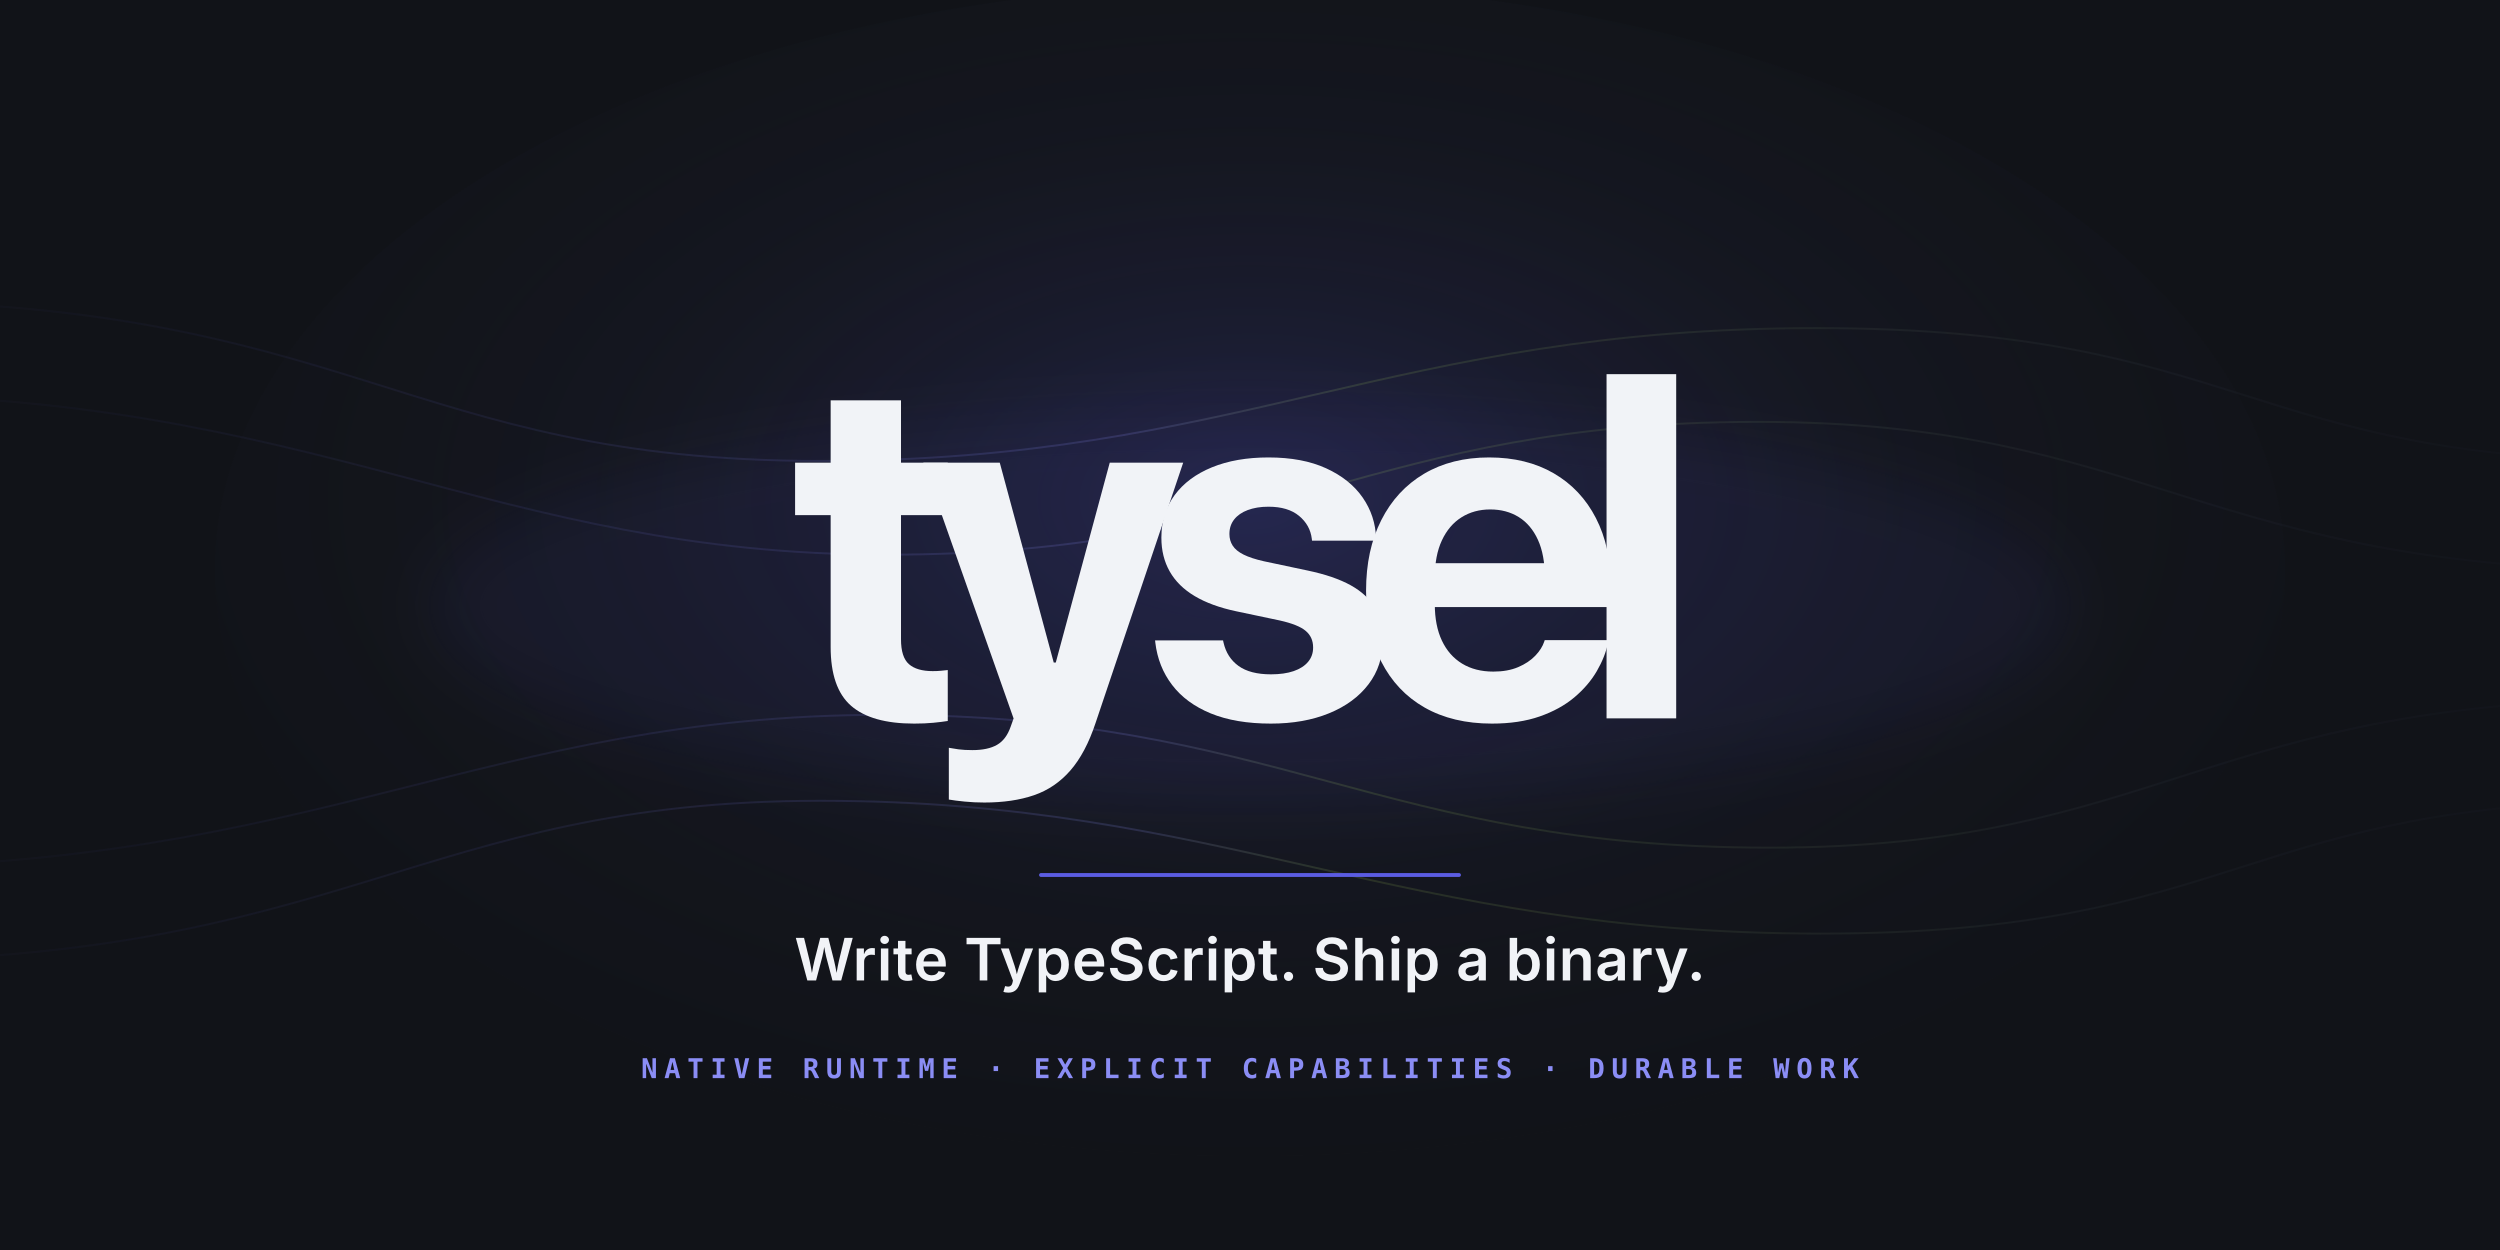
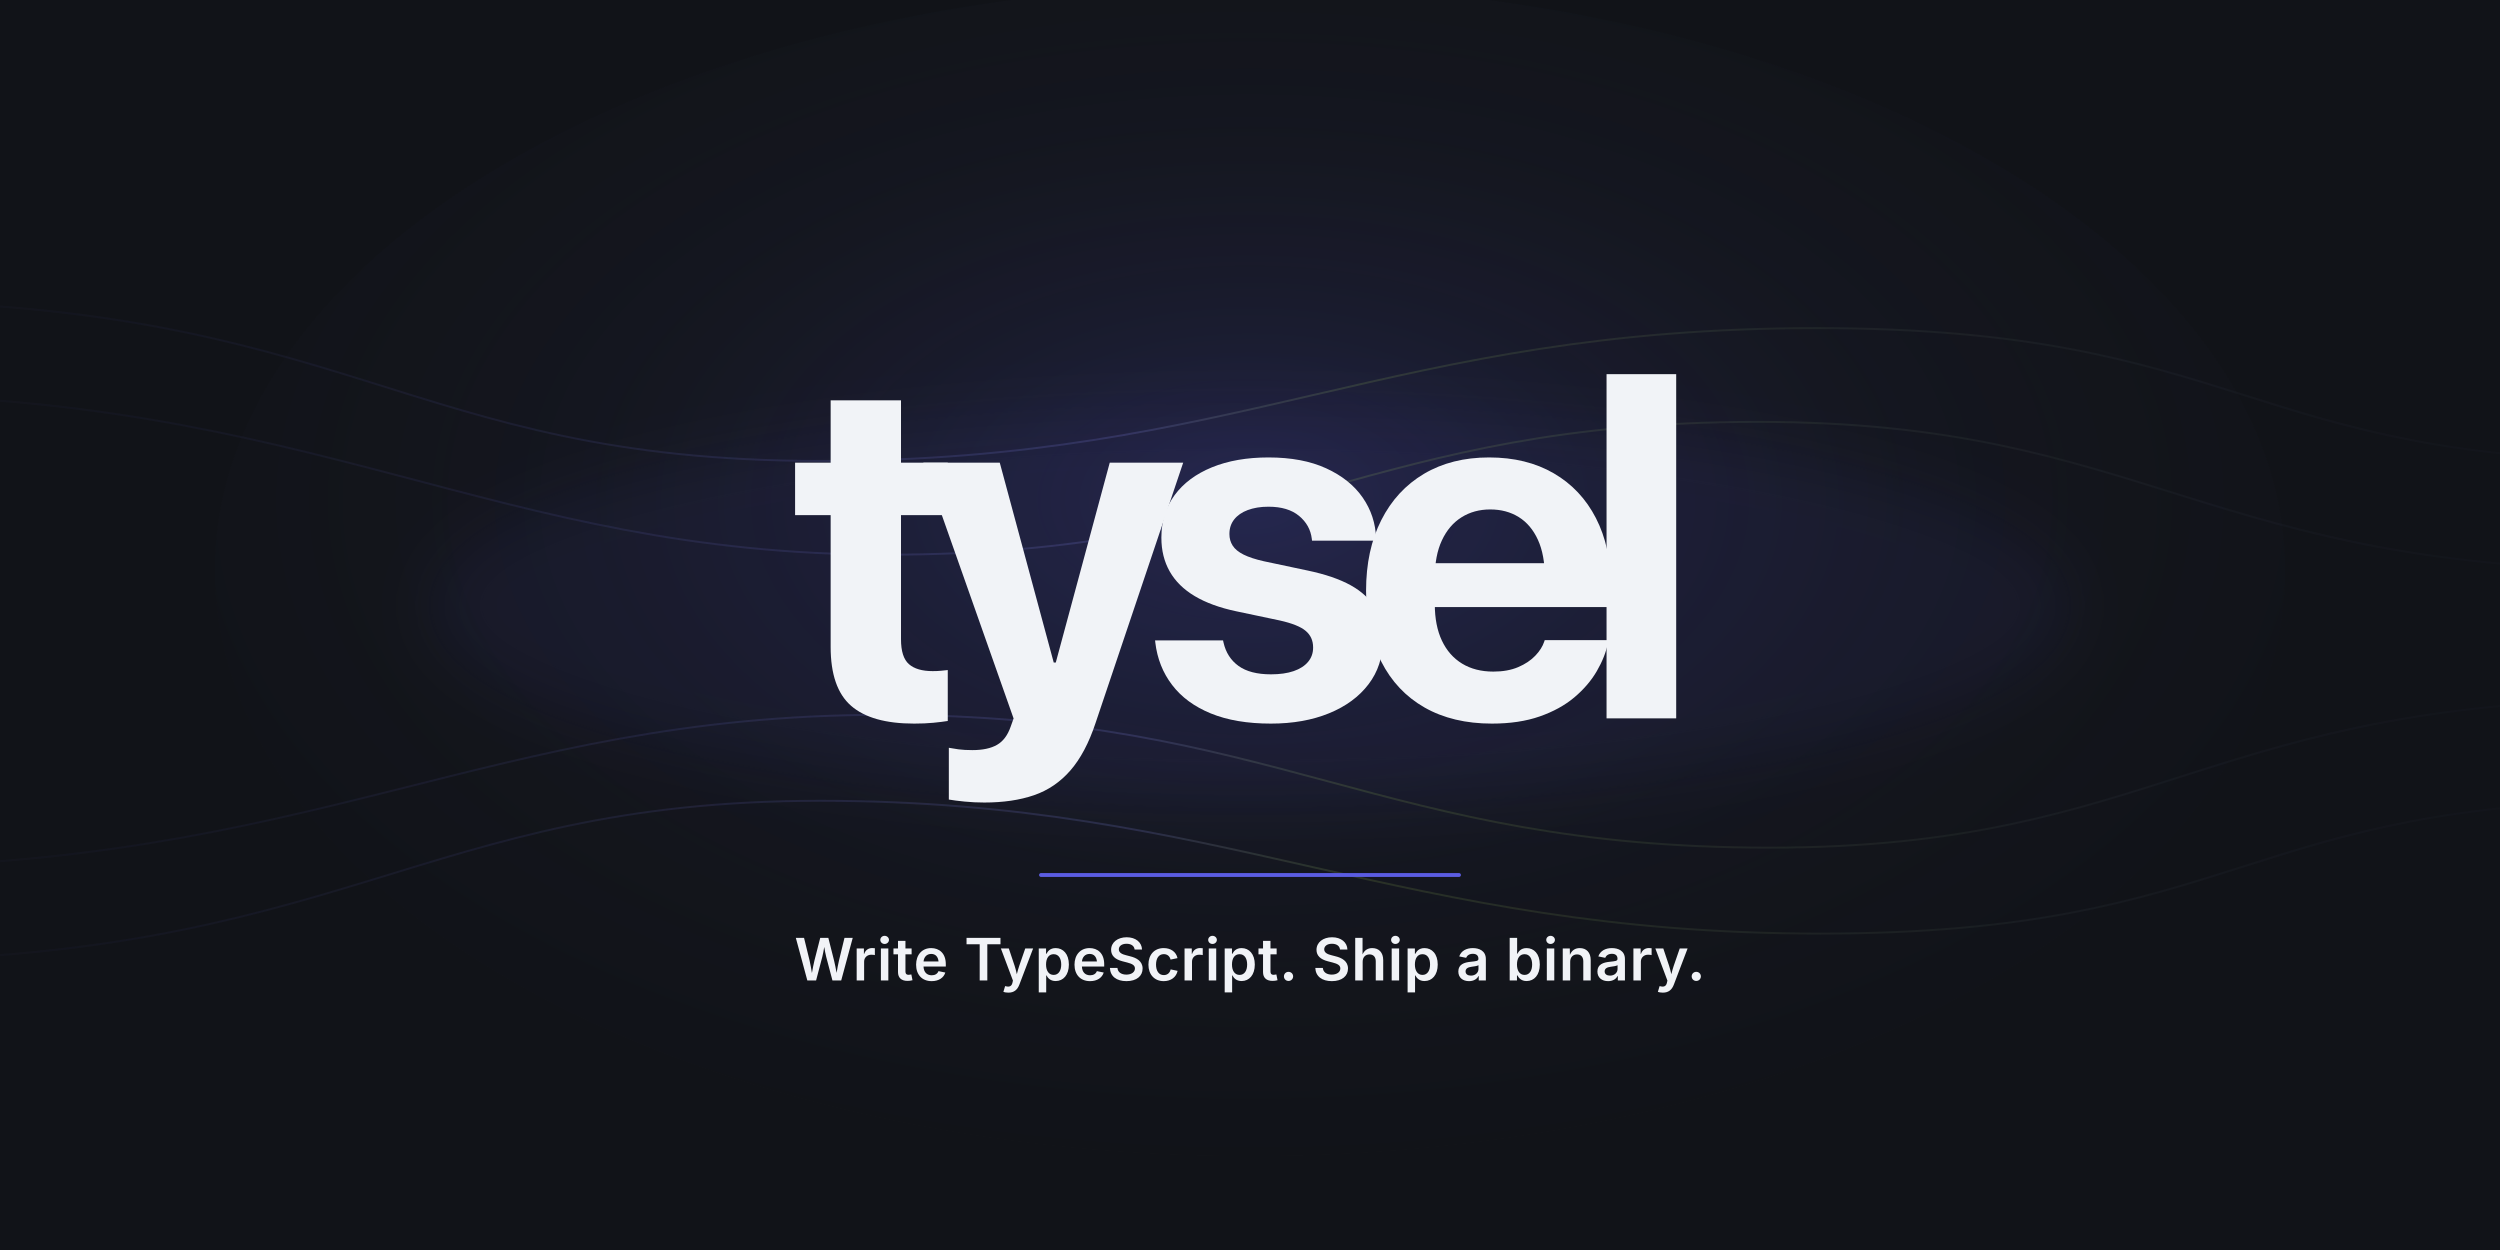
<svg xmlns="http://www.w3.org/2000/svg" viewBox="0 0 1280 640" role="img" aria-labelledby="title desc">
  <defs>
    <radialGradient id="glow" cx="50%" cy="44%" r="66%">
      <stop offset="0" stop-color="#5B5CE2" stop-opacity="0.22" />
      <stop offset="0.5" stop-color="#31335D" stop-opacity="0.1" />
      <stop offset="1" stop-color="#111318" stop-opacity="0" />
    </radialGradient>
    <linearGradient id="line" x1="0" y1="0" x2="1" y2="0">
      <stop offset="0" stop-color="#5B5CE2" stop-opacity="0" />
      <stop offset="0.46" stop-color="#8B8DF5" stop-opacity="0.18" />
      <stop offset="0.54" stop-color="#C9FF63" stop-opacity="0.12" />
      <stop offset="1" stop-color="#5B5CE2" stop-opacity="0" />
    </linearGradient>
    <filter id="soften" x="-10%" y="-30%" width="120%" height="160%">
      <feGaussianBlur stdDeviation="16" />
    </filter>
  </defs>
  <rect width="1280" height="640" fill="#111318" />
  <ellipse cx="640" cy="292" rx="530" ry="300" fill="url(#glow)" />
  <ellipse cx="640" cy="310" rx="420" ry="100" fill="#5B5CE2" opacity="0.07" filter="url(#soften)" />
  <g fill="none" stroke="url(#line)" stroke-width="1">
    <path d="M-80 154 C180 154 206 236 420 236 S712 168 930 168 1150 236 1360 236" />
    <path d="M-80 202 C162 202 252 284 454 284 S700 216 900 216 1128 292 1360 292" />
    <path d="M-80 444 C160 444 250 366 452 366 S706 434 906 434 1130 358 1360 358" />
    <path d="M-80 492 C176 492 214 410 420 410 S716 478 932 478 1148 410 1360 410" />
  </g>
  <g fill="#F1F3F7" transform="translate(380 136) scale(3.05)">
    <path d="M28.86 76.88 Q21.71 76.88 18.28 73.89 Q14.85 70.9 14.85 64.01 L14.85 41.89 L8.88 41.89 L8.88 33.08 L14.85 33.08 L14.85 22.61 L26.66 22.61 L26.66 33.08 L34.51 33.08 L34.51 41.89 L26.66 41.89 L26.66 62.73 Q26.66 65.73 27.99 66.9 Q29.32 68.07 31.98 68.07 Q32.76 68.07 33.36 68.01 Q33.97 67.95 34.51 67.89 L34.51 76.44 Q33.52 76.6 32.1 76.74 Q30.68 76.88 28.86 76.88 Z" />
    <path d="M40.64 90.13 Q38.94 90.13 37.34 89.97 Q35.73 89.81 34.69 89.63 L34.69 80.94 Q35.31 81.06 36.31 81.2 Q37.32 81.33 38.62 81.33 Q41.24 81.33 42.77 80.45 Q44.3 79.58 45.06 77.42 L45.56 76.02 L30.41 33.08 L43.24 33.08 L52.93 68.97 L51.39 66.63 L53.57 66.63 L52.01 68.97 L61.7 33.08 L74.03 33.08 L59.32 76.78 Q57.64 81.83 55.09 84.75 Q52.55 87.67 48.99 88.9 Q45.42 90.13 40.64 90.13 Z" />
    <path d="M88.75 76.88 Q82.83 76.88 78.66 75.17 Q74.5 73.46 72.17 70.39 Q69.83 67.33 69.35 63.27 L69.31 62.91 L80.72 62.91 L80.8 63.27 Q81.37 65.79 83.32 67.2 Q85.27 68.61 88.77 68.61 Q90.99 68.61 92.57 68.07 Q94.14 67.53 94.99 66.52 Q95.84 65.51 95.84 64.13 L95.84 64.09 Q95.84 62.37 94.6 61.32 Q93.36 60.26 90.21 59.56 L82.91 58.02 Q78.76 57.14 75.97 55.48 Q73.18 53.82 71.78 51.36 Q70.37 48.89 70.37 45.69 L70.37 45.65 Q70.37 41.55 72.59 38.53 Q74.8 35.52 78.85 33.86 Q82.91 32.2 88.35 32.2 Q94.06 32.2 98.04 34.03 Q102.03 35.86 104.16 38.93 Q106.29 42.01 106.41 45.77 L106.43 46.17 L95.66 46.17 L95.62 45.85 Q95.34 43.55 93.48 42.01 Q91.62 40.47 88.35 40.47 Q86.35 40.47 84.87 41.03 Q83.39 41.59 82.59 42.61 Q81.79 43.63 81.79 45.03 L81.79 45.07 Q81.79 46.15 82.34 47.01 Q82.89 47.87 84.17 48.51 Q85.45 49.15 87.59 49.63 L94.9 51.18 Q99.38 52.12 102.17 53.67 Q104.95 55.22 106.24 57.48 Q107.53 59.74 107.53 62.91 L107.53 62.95 Q107.53 67.15 105.14 70.28 Q102.75 73.42 98.51 75.15 Q94.28 76.88 88.75 76.88 Z" />
    <path d="M125.86 76.88 Q119.29 76.88 114.55 74.18 Q109.82 71.48 107.28 66.47 Q104.73 61.47 104.73 54.62 L104.73 54.58 Q104.73 47.75 107.28 42.73 Q109.82 37.7 114.45 34.95 Q119.09 32.2 125.38 32.2 Q131.66 32.2 136.25 34.87 Q140.83 37.54 143.32 42.39 Q145.81 47.23 145.81 53.72 L145.81 57.32 L110.48 57.32 L110.48 49.95 L140.29 49.95 L134.74 56.84 L134.74 52.34 Q134.74 48.57 133.58 46.03 Q132.42 43.49 130.36 42.21 Q128.3 40.93 125.58 40.93 Q122.85 40.93 120.75 42.25 Q118.65 43.57 117.46 46.12 Q116.27 48.67 116.27 52.34 L116.27 56.88 Q116.27 60.42 117.46 62.95 Q118.65 65.47 120.85 66.81 Q123.05 68.15 126.1 68.15 Q128.5 68.15 130.26 67.4 Q132.02 66.65 133.13 65.49 Q134.24 64.33 134.64 63.11 L134.72 62.87 L145.45 62.87 L145.35 63.33 Q144.85 65.69 143.46 68.08 Q142.07 70.47 139.69 72.48 Q137.31 74.48 133.87 75.68 Q130.44 76.88 125.86 76.88 Z" />
    <path d="M145.1 76 L145.1 18.22 L156.79 18.22 L156.79 76 Z" />
  </g>
  <rect x="532" y="447" width="216" height="2" rx="1" fill="#5B5CE2" />
  <text x="640" y="502" fill="#F1F3F7" font-family="-apple-system, BlinkMacSystemFont, 'Segoe UI', sans-serif" font-size="30" font-weight="600" text-anchor="middle" letter-spacing="0.3">Write TypeScript. Ship a binary.</text>
-   <text x="640" y="552" fill="#8B8DF5" font-family="ui-monospace, SFMono-Regular, Menlo, monospace" font-size="14" font-weight="600" text-anchor="middle" letter-spacing="3.4">NATIVE RUNTIME · EXPLICIT CAPABILITIES · DURABLE WORK</text>
</svg>
